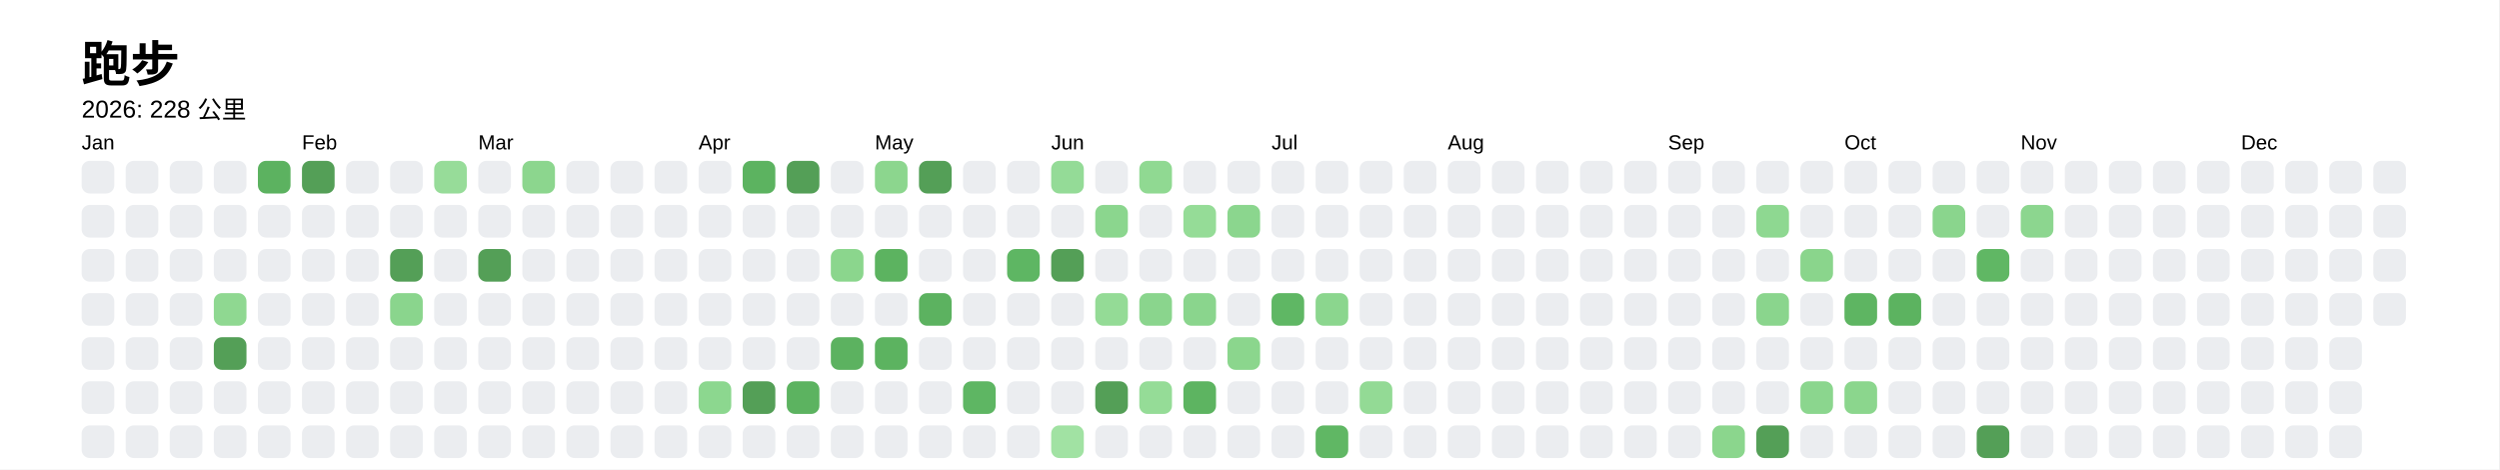
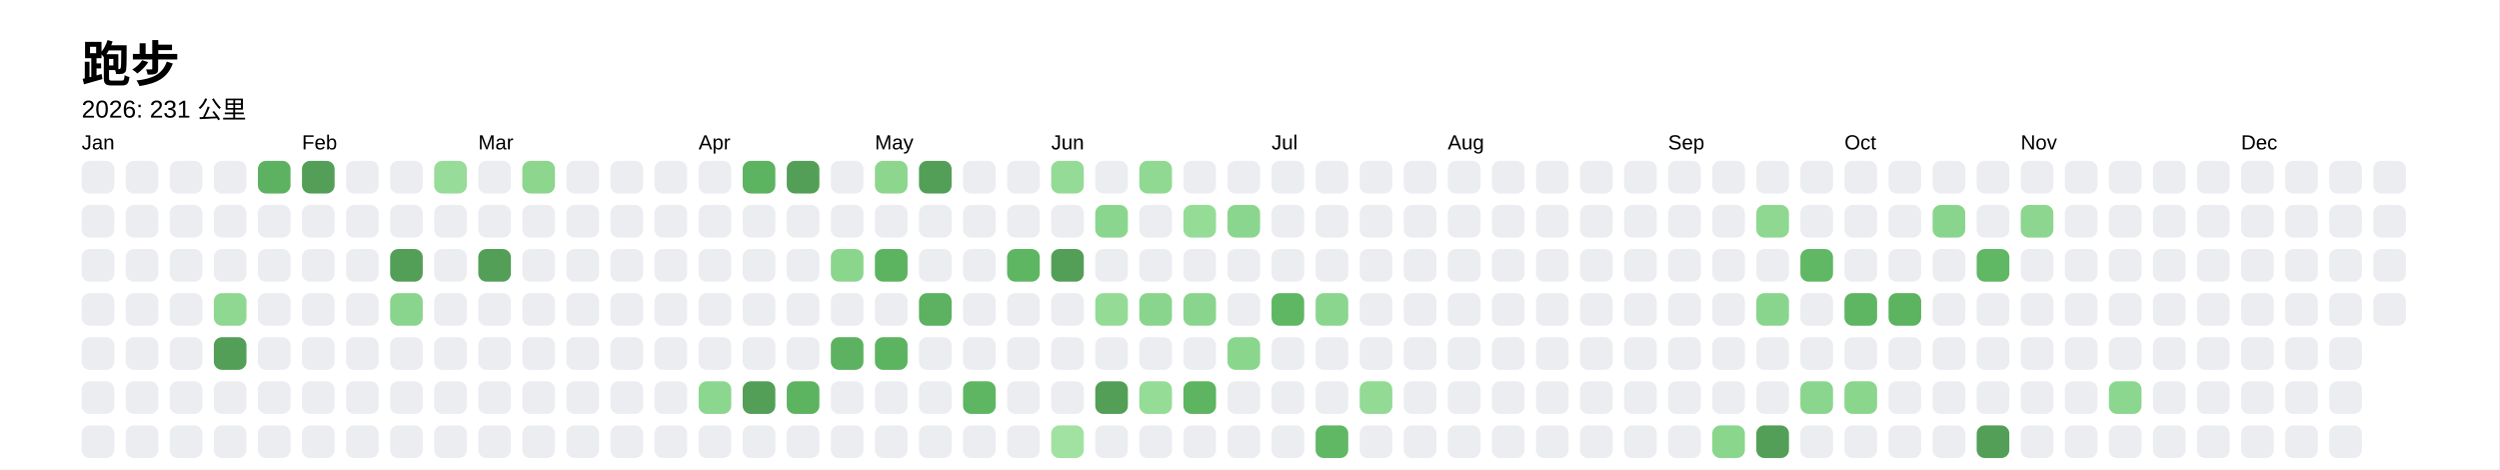
<svg xmlns="http://www.w3.org/2000/svg" baseProfile="full" height="57.5mm" version="1.1" viewBox="0,0,306.2,57.5" width="306.2mm">
  <defs />
  <rect fill="#FFFFFF" height="57.5" width="306.2" x="0" y="0" />
  <text fill="#000000" style="font-size:6px; font-family:Arial; font-weight:bold;" x="10" y="10">跑步</text>
-   <text fill="#000000" style="font-size:3px; font-family:Arial;" x="10" y="14.4">2026: 228 公里</text>
+   <text fill="#000000" style="font-size:3px; font-family:Arial;" x="10" y="14.4">2026: 231 公里</text>
  <text fill="#000000" style="font-size:2.5px; font-family:Arial" x="10" y="18.3">Jan</text>
  <rect fill="#EBEDF0" height="4" rx="1" ry="1" width="4" x="10" y="19.7" />
  <rect fill="#EBEDF0" height="4" rx="1" ry="1" width="4" x="10" y="25.1" />
  <rect fill="#EBEDF0" height="4" rx="1" ry="1" width="4" x="10" y="30.5" />
  <rect fill="#EBEDF0" height="4" rx="1" ry="1" width="4" x="10" y="35.9" />
  <rect fill="#EBEDF0" height="4" rx="1" ry="1" width="4" x="10" y="41.3" />
  <rect fill="#EBEDF0" height="4" rx="1" ry="1" width="4" x="10" y="46.7" />
  <rect fill="#EBEDF0" height="4" rx="1" ry="1" width="4" x="10" y="52.1" />
  <rect fill="#EBEDF0" height="4" rx="1" ry="1" width="4" x="15.4" y="19.7" />
  <rect fill="#EBEDF0" height="4" rx="1" ry="1" width="4" x="15.4" y="25.1" />
  <rect fill="#EBEDF0" height="4" rx="1" ry="1" width="4" x="15.4" y="30.5" />
  <rect fill="#EBEDF0" height="4" rx="1" ry="1" width="4" x="15.4" y="35.9" />
  <rect fill="#EBEDF0" height="4" rx="1" ry="1" width="4" x="15.4" y="41.3" />
  <rect fill="#EBEDF0" height="4" rx="1" ry="1" width="4" x="15.4" y="46.7" />
  <rect fill="#EBEDF0" height="4" rx="1" ry="1" width="4" x="15.4" y="52.1" />
  <rect fill="#EBEDF0" height="4" rx="1" ry="1" width="4" x="20.8" y="19.7" />
  <rect fill="#EBEDF0" height="4" rx="1" ry="1" width="4" x="20.8" y="25.1" />
  <rect fill="#EBEDF0" height="4" rx="1" ry="1" width="4" x="20.8" y="30.5" />
  <rect fill="#EBEDF0" height="4" rx="1" ry="1" width="4" x="20.8" y="35.9" />
  <rect fill="#EBEDF0" height="4" rx="1" ry="1" width="4" x="20.8" y="41.3" />
  <rect fill="#EBEDF0" height="4" rx="1" ry="1" width="4" x="20.8" y="46.7" />
  <rect fill="#EBEDF0" height="4" rx="1" ry="1" width="4" x="20.8" y="52.1" />
  <rect fill="#EBEDF0" height="4" rx="1" ry="1" width="4" x="26.2" y="19.7" />
  <rect fill="#EBEDF0" height="4" rx="1" ry="1" width="4" x="26.2" y="25.1" />
  <rect fill="#EBEDF0" height="4" rx="1" ry="1" width="4" x="26.2" y="30.5" />
  <rect fill="#8fd891" height="4" rx="1" ry="1" width="4" x="26.2" y="35.9" />
  <rect fill="#549F57" height="4" rx="1" ry="1" width="4" x="26.2" y="41.3" />
  <rect fill="#EBEDF0" height="4" rx="1" ry="1" width="4" x="26.2" y="46.7" />
  <rect fill="#EBEDF0" height="4" rx="1" ry="1" width="4" x="26.2" y="52.1" />
  <rect fill="#5cb260" height="4" rx="1" ry="1" width="4" x="31.6" y="19.7" />
  <rect fill="#EBEDF0" height="4" rx="1" ry="1" width="4" x="31.6" y="25.1" />
  <rect fill="#EBEDF0" height="4" rx="1" ry="1" width="4" x="31.6" y="30.5" />
  <rect fill="#EBEDF0" height="4" rx="1" ry="1" width="4" x="31.6" y="35.9" />
  <rect fill="#EBEDF0" height="4" rx="1" ry="1" width="4" x="31.6" y="41.3" />
  <rect fill="#EBEDF0" height="4" rx="1" ry="1" width="4" x="31.6" y="46.7" />
  <rect fill="#EBEDF0" height="4" rx="1" ry="1" width="4" x="31.6" y="52.1" />
  <text fill="#000000" style="font-size:2.5px; font-family:Arial" x="37.0" y="18.3">Feb</text>
  <rect fill="#549F57" height="4" rx="1" ry="1" width="4" x="37.0" y="19.7" />
  <rect fill="#EBEDF0" height="4" rx="1" ry="1" width="4" x="37.0" y="25.1" />
  <rect fill="#EBEDF0" height="4" rx="1" ry="1" width="4" x="37.0" y="30.5" />
  <rect fill="#EBEDF0" height="4" rx="1" ry="1" width="4" x="37.0" y="35.9" />
  <rect fill="#EBEDF0" height="4" rx="1" ry="1" width="4" x="37.0" y="41.3" />
  <rect fill="#EBEDF0" height="4" rx="1" ry="1" width="4" x="37.0" y="46.7" />
  <rect fill="#EBEDF0" height="4" rx="1" ry="1" width="4" x="37.0" y="52.1" />
  <rect fill="#EBEDF0" height="4" rx="1" ry="1" width="4" x="42.4" y="19.7" />
  <rect fill="#EBEDF0" height="4" rx="1" ry="1" width="4" x="42.4" y="25.1" />
  <rect fill="#EBEDF0" height="4" rx="1" ry="1" width="4" x="42.4" y="30.5" />
  <rect fill="#EBEDF0" height="4" rx="1" ry="1" width="4" x="42.4" y="35.9" />
  <rect fill="#EBEDF0" height="4" rx="1" ry="1" width="4" x="42.4" y="41.3" />
  <rect fill="#EBEDF0" height="4" rx="1" ry="1" width="4" x="42.4" y="46.7" />
  <rect fill="#EBEDF0" height="4" rx="1" ry="1" width="4" x="42.4" y="52.1" />
  <rect fill="#EBEDF0" height="4" rx="1" ry="1" width="4" x="47.8" y="19.7" />
  <rect fill="#EBEDF0" height="4" rx="1" ry="1" width="4" x="47.8" y="25.1" />
  <rect fill="#549F57" height="4" rx="1" ry="1" width="4" x="47.8" y="30.5" />
  <rect fill="#8ad58d" height="4" rx="1" ry="1" width="4" x="47.8" y="35.9" />
  <rect fill="#EBEDF0" height="4" rx="1" ry="1" width="4" x="47.8" y="41.3" />
  <rect fill="#EBEDF0" height="4" rx="1" ry="1" width="4" x="47.8" y="46.7" />
  <rect fill="#EBEDF0" height="4" rx="1" ry="1" width="4" x="47.8" y="52.1" />
  <rect fill="#97dc99" height="4" rx="1" ry="1" width="4" x="53.2" y="19.7" />
  <rect fill="#EBEDF0" height="4" rx="1" ry="1" width="4" x="53.2" y="25.1" />
  <rect fill="#EBEDF0" height="4" rx="1" ry="1" width="4" x="53.2" y="30.5" />
  <rect fill="#EBEDF0" height="4" rx="1" ry="1" width="4" x="53.2" y="35.9" />
  <rect fill="#EBEDF0" height="4" rx="1" ry="1" width="4" x="53.2" y="41.3" />
  <rect fill="#EBEDF0" height="4" rx="1" ry="1" width="4" x="53.2" y="46.7" />
  <rect fill="#EBEDF0" height="4" rx="1" ry="1" width="4" x="53.2" y="52.1" />
  <text fill="#000000" style="font-size:2.5px; font-family:Arial" x="58.6" y="18.3">Mar</text>
  <rect fill="#EBEDF0" height="4" rx="1" ry="1" width="4" x="58.6" y="19.7" />
  <rect fill="#EBEDF0" height="4" rx="1" ry="1" width="4" x="58.6" y="25.1" />
  <rect fill="#549F57" height="4" rx="1" ry="1" width="4" x="58.6" y="30.5" />
  <rect fill="#EBEDF0" height="4" rx="1" ry="1" width="4" x="58.6" y="35.9" />
  <rect fill="#EBEDF0" height="4" rx="1" ry="1" width="4" x="58.6" y="41.3" />
  <rect fill="#EBEDF0" height="4" rx="1" ry="1" width="4" x="58.6" y="46.7" />
  <rect fill="#EBEDF0" height="4" rx="1" ry="1" width="4" x="58.6" y="52.1" />
  <rect fill="#8cd68e" height="4" rx="1" ry="1" width="4" x="64" y="19.7" />
  <rect fill="#EBEDF0" height="4" rx="1" ry="1" width="4" x="64" y="25.1" />
  <rect fill="#EBEDF0" height="4" rx="1" ry="1" width="4" x="64" y="30.5" />
  <rect fill="#EBEDF0" height="4" rx="1" ry="1" width="4" x="64" y="35.9" />
  <rect fill="#EBEDF0" height="4" rx="1" ry="1" width="4" x="64" y="41.3" />
  <rect fill="#EBEDF0" height="4" rx="1" ry="1" width="4" x="64" y="46.7" />
  <rect fill="#EBEDF0" height="4" rx="1" ry="1" width="4" x="64" y="52.1" />
  <rect fill="#EBEDF0" height="4" rx="1" ry="1" width="4" x="69.4" y="19.7" />
  <rect fill="#EBEDF0" height="4" rx="1" ry="1" width="4" x="69.4" y="25.1" />
  <rect fill="#EBEDF0" height="4" rx="1" ry="1" width="4" x="69.4" y="30.5" />
  <rect fill="#EBEDF0" height="4" rx="1" ry="1" width="4" x="69.4" y="35.9" />
  <rect fill="#EBEDF0" height="4" rx="1" ry="1" width="4" x="69.4" y="41.3" />
  <rect fill="#EBEDF0" height="4" rx="1" ry="1" width="4" x="69.4" y="46.7" />
  <rect fill="#EBEDF0" height="4" rx="1" ry="1" width="4" x="69.4" y="52.1" />
  <rect fill="#EBEDF0" height="4" rx="1" ry="1" width="4" x="74.8" y="19.7" />
  <rect fill="#EBEDF0" height="4" rx="1" ry="1" width="4" x="74.8" y="25.1" />
  <rect fill="#EBEDF0" height="4" rx="1" ry="1" width="4" x="74.8" y="30.5" />
  <rect fill="#EBEDF0" height="4" rx="1" ry="1" width="4" x="74.8" y="35.9" />
  <rect fill="#EBEDF0" height="4" rx="1" ry="1" width="4" x="74.8" y="41.3" />
  <rect fill="#EBEDF0" height="4" rx="1" ry="1" width="4" x="74.8" y="46.7" />
  <rect fill="#EBEDF0" height="4" rx="1" ry="1" width="4" x="74.8" y="52.1" />
  <rect fill="#EBEDF0" height="4" rx="1" ry="1" width="4" x="80.2" y="19.7" />
  <rect fill="#EBEDF0" height="4" rx="1" ry="1" width="4" x="80.2" y="25.1" />
  <rect fill="#EBEDF0" height="4" rx="1" ry="1" width="4" x="80.2" y="30.5" />
  <rect fill="#EBEDF0" height="4" rx="1" ry="1" width="4" x="80.2" y="35.9" />
  <rect fill="#EBEDF0" height="4" rx="1" ry="1" width="4" x="80.2" y="41.3" />
  <rect fill="#EBEDF0" height="4" rx="1" ry="1" width="4" x="80.2" y="46.7" />
  <rect fill="#EBEDF0" height="4" rx="1" ry="1" width="4" x="80.2" y="52.1" />
  <text fill="#000000" style="font-size:2.5px; font-family:Arial" x="85.6" y="18.3">Apr</text>
  <rect fill="#EBEDF0" height="4" rx="1" ry="1" width="4" x="85.6" y="19.7" />
  <rect fill="#EBEDF0" height="4" rx="1" ry="1" width="4" x="85.6" y="25.1" />
  <rect fill="#EBEDF0" height="4" rx="1" ry="1" width="4" x="85.6" y="30.5" />
  <rect fill="#EBEDF0" height="4" rx="1" ry="1" width="4" x="85.6" y="35.9" />
  <rect fill="#EBEDF0" height="4" rx="1" ry="1" width="4" x="85.6" y="41.3" />
  <rect fill="#8cd78f" height="4" rx="1" ry="1" width="4" x="85.6" y="46.7" />
  <rect fill="#EBEDF0" height="4" rx="1" ry="1" width="4" x="85.6" y="52.1" />
  <rect fill="#5cb360" height="4" rx="1" ry="1" width="4" x="91" y="19.7" />
  <rect fill="#EBEDF0" height="4" rx="1" ry="1" width="4" x="91" y="25.1" />
  <rect fill="#EBEDF0" height="4" rx="1" ry="1" width="4" x="91" y="30.5" />
  <rect fill="#EBEDF0" height="4" rx="1" ry="1" width="4" x="91" y="35.9" />
  <rect fill="#EBEDF0" height="4" rx="1" ry="1" width="4" x="91" y="41.3" />
  <rect fill="#549F57" height="4" rx="1" ry="1" width="4" x="91" y="46.7" />
  <rect fill="#EBEDF0" height="4" rx="1" ry="1" width="4" x="91" y="52.1" />
  <rect fill="#549F57" height="4" rx="1" ry="1" width="4" x="96.4" y="19.7" />
  <rect fill="#EBEDF0" height="4" rx="1" ry="1" width="4" x="96.4" y="25.1" />
  <rect fill="#EBEDF0" height="4" rx="1" ry="1" width="4" x="96.4" y="30.5" />
  <rect fill="#EBEDF0" height="4" rx="1" ry="1" width="4" x="96.4" y="35.9" />
  <rect fill="#EBEDF0" height="4" rx="1" ry="1" width="4" x="96.4" y="41.3" />
  <rect fill="#5cb360" height="4" rx="1" ry="1" width="4" x="96.4" y="46.7" />
  <rect fill="#EBEDF0" height="4" rx="1" ry="1" width="4" x="96.4" y="52.1" />
  <rect fill="#EBEDF0" height="4" rx="1" ry="1" width="4" x="101.8" y="19.7" />
  <rect fill="#EBEDF0" height="4" rx="1" ry="1" width="4" x="101.8" y="25.1" />
  <rect fill="#8bd68d" height="4" rx="1" ry="1" width="4" x="101.8" y="30.5" />
  <rect fill="#EBEDF0" height="4" rx="1" ry="1" width="4" x="101.8" y="35.9" />
  <rect fill="#5cb260" height="4" rx="1" ry="1" width="4" x="101.8" y="41.3" />
  <rect fill="#EBEDF0" height="4" rx="1" ry="1" width="4" x="101.8" y="46.7" />
  <rect fill="#EBEDF0" height="4" rx="1" ry="1" width="4" x="101.8" y="52.1" />
  <text fill="#000000" style="font-size:2.5px; font-family:Arial" x="107.2" y="18.3">May</text>
  <rect fill="#8cd68e" height="4" rx="1" ry="1" width="4" x="107.2" y="19.7" />
  <rect fill="#EBEDF0" height="4" rx="1" ry="1" width="4" x="107.2" y="25.1" />
  <rect fill="#5cb360" height="4" rx="1" ry="1" width="4" x="107.2" y="30.5" />
  <rect fill="#EBEDF0" height="4" rx="1" ry="1" width="4" x="107.2" y="35.9" />
  <rect fill="#5cb360" height="4" rx="1" ry="1" width="4" x="107.2" y="41.3" />
  <rect fill="#EBEDF0" height="4" rx="1" ry="1" width="4" x="107.2" y="46.7" />
  <rect fill="#EBEDF0" height="4" rx="1" ry="1" width="4" x="107.2" y="52.1" />
  <rect fill="#549F57" height="4" rx="1" ry="1" width="4" x="112.6" y="19.7" />
  <rect fill="#EBEDF0" height="4" rx="1" ry="1" width="4" x="112.6" y="25.1" />
  <rect fill="#EBEDF0" height="4" rx="1" ry="1" width="4" x="112.6" y="30.5" />
  <rect fill="#5cb260" height="4" rx="1" ry="1" width="4" x="112.6" y="35.9" />
  <rect fill="#EBEDF0" height="4" rx="1" ry="1" width="4" x="112.6" y="41.3" />
  <rect fill="#EBEDF0" height="4" rx="1" ry="1" width="4" x="112.6" y="46.7" />
  <rect fill="#EBEDF0" height="4" rx="1" ry="1" width="4" x="112.6" y="52.1" />
  <rect fill="#EBEDF0" height="4" rx="1" ry="1" width="4" x="118" y="19.7" />
  <rect fill="#EBEDF0" height="4" rx="1" ry="1" width="4" x="118" y="25.1" />
  <rect fill="#EBEDF0" height="4" rx="1" ry="1" width="4" x="118" y="30.5" />
  <rect fill="#EBEDF0" height="4" rx="1" ry="1" width="4" x="118" y="35.9" />
  <rect fill="#EBEDF0" height="4" rx="1" ry="1" width="4" x="118" y="41.3" />
  <rect fill="#5eb663" height="4" rx="1" ry="1" width="4" x="118" y="46.7" />
  <rect fill="#EBEDF0" height="4" rx="1" ry="1" width="4" x="118" y="52.1" />
  <rect fill="#EBEDF0" height="4" rx="1" ry="1" width="4" x="123.4" y="19.7" />
  <rect fill="#EBEDF0" height="4" rx="1" ry="1" width="4" x="123.4" y="25.1" />
  <rect fill="#5eb663" height="4" rx="1" ry="1" width="4" x="123.4" y="30.5" />
  <rect fill="#EBEDF0" height="4" rx="1" ry="1" width="4" x="123.4" y="35.9" />
  <rect fill="#EBEDF0" height="4" rx="1" ry="1" width="4" x="123.4" y="41.3" />
  <rect fill="#EBEDF0" height="4" rx="1" ry="1" width="4" x="123.4" y="46.7" />
  <rect fill="#EBEDF0" height="4" rx="1" ry="1" width="4" x="123.4" y="52.1" />
  <text fill="#000000" style="font-size:2.5px; font-family:Arial" x="128.8" y="18.3">Jun</text>
  <rect fill="#94db97" height="4" rx="1" ry="1" width="4" x="128.8" y="19.7" />
  <rect fill="#EBEDF0" height="4" rx="1" ry="1" width="4" x="128.8" y="25.1" />
  <rect fill="#549F57" height="4" rx="1" ry="1" width="4" x="128.8" y="30.5" />
  <rect fill="#EBEDF0" height="4" rx="1" ry="1" width="4" x="128.8" y="35.9" />
  <rect fill="#EBEDF0" height="4" rx="1" ry="1" width="4" x="128.8" y="41.3" />
  <rect fill="#EBEDF0" height="4" rx="1" ry="1" width="4" x="128.8" y="46.7" />
  <rect fill="#a1e2a3" height="4" rx="1" ry="1" width="4" x="128.8" y="52.1" />
  <rect fill="#EBEDF0" height="4" rx="1" ry="1" width="4" x="134.2" y="19.7" />
  <rect fill="#8bd68e" height="4" rx="1" ry="1" width="4" x="134.2" y="25.1" />
  <rect fill="#EBEDF0" height="4" rx="1" ry="1" width="4" x="134.2" y="30.5" />
  <rect fill="#94db96" height="4" rx="1" ry="1" width="4" x="134.2" y="35.9" />
  <rect fill="#EBEDF0" height="4" rx="1" ry="1" width="4" x="134.2" y="41.3" />
  <rect fill="#549F57" height="4" rx="1" ry="1" width="4" x="134.2" y="46.7" />
  <rect fill="#EBEDF0" height="4" rx="1" ry="1" width="4" x="134.2" y="52.1" />
  <rect fill="#90d992" height="4" rx="1" ry="1" width="4" x="139.6" y="19.7" />
  <rect fill="#EBEDF0" height="4" rx="1" ry="1" width="4" x="139.6" y="25.1" />
  <rect fill="#EBEDF0" height="4" rx="1" ry="1" width="4" x="139.6" y="30.5" />
  <rect fill="#8ad58d" height="4" rx="1" ry="1" width="4" x="139.6" y="35.9" />
  <rect fill="#EBEDF0" height="4" rx="1" ry="1" width="4" x="139.6" y="41.3" />
  <rect fill="#95dc97" height="4" rx="1" ry="1" width="4" x="139.6" y="46.7" />
  <rect fill="#EBEDF0" height="4" rx="1" ry="1" width="4" x="139.6" y="52.1" />
  <rect fill="#EBEDF0" height="4" rx="1" ry="1" width="4" x="145" y="19.7" />
  <rect fill="#95dc97" height="4" rx="1" ry="1" width="4" x="145" y="25.1" />
  <rect fill="#EBEDF0" height="4" rx="1" ry="1" width="4" x="145" y="30.5" />
  <rect fill="#8ad58d" height="4" rx="1" ry="1" width="4" x="145" y="35.9" />
  <rect fill="#EBEDF0" height="4" rx="1" ry="1" width="4" x="145" y="41.3" />
  <rect fill="#5db461" height="4" rx="1" ry="1" width="4" x="145" y="46.7" />
  <rect fill="#EBEDF0" height="4" rx="1" ry="1" width="4" x="145" y="52.1" />
  <rect fill="#EBEDF0" height="4" rx="1" ry="1" width="4" x="150.4" y="19.7" />
  <rect fill="#8bd68e" height="4" rx="1" ry="1" width="4" x="150.4" y="25.1" />
  <rect fill="#EBEDF0" height="4" rx="1" ry="1" width="4" x="150.4" y="30.5" />
  <rect fill="#EBEDF0" height="4" rx="1" ry="1" width="4" x="150.4" y="35.9" />
  <rect fill="#8bd68d" height="4" rx="1" ry="1" width="4" x="150.4" y="41.3" />
  <rect fill="#EBEDF0" height="4" rx="1" ry="1" width="4" x="150.4" y="46.7" />
  <rect fill="#EBEDF0" height="4" rx="1" ry="1" width="4" x="150.4" y="52.1" />
  <text fill="#000000" style="font-size:2.5px; font-family:Arial" x="155.8" y="18.3">Jul</text>
  <rect fill="#EBEDF0" height="4" rx="1" ry="1" width="4" x="155.8" y="19.7" />
  <rect fill="#EBEDF0" height="4" rx="1" ry="1" width="4" x="155.8" y="25.1" />
  <rect fill="#EBEDF0" height="4" rx="1" ry="1" width="4" x="155.8" y="30.5" />
  <rect fill="#5fb764" height="4" rx="1" ry="1" width="4" x="155.8" y="35.9" />
  <rect fill="#EBEDF0" height="4" rx="1" ry="1" width="4" x="155.8" y="41.3" />
  <rect fill="#EBEDF0" height="4" rx="1" ry="1" width="4" x="155.8" y="46.7" />
  <rect fill="#EBEDF0" height="4" rx="1" ry="1" width="4" x="155.8" y="52.1" />
  <rect fill="#EBEDF0" height="4" rx="1" ry="1" width="4" x="161.2" y="19.7" />
  <rect fill="#EBEDF0" height="4" rx="1" ry="1" width="4" x="161.2" y="25.1" />
  <rect fill="#EBEDF0" height="4" rx="1" ry="1" width="4" x="161.2" y="30.5" />
  <rect fill="#8bd68e" height="4" rx="1" ry="1" width="4" x="161.2" y="35.9" />
  <rect fill="#EBEDF0" height="4" rx="1" ry="1" width="4" x="161.2" y="41.3" />
  <rect fill="#EBEDF0" height="4" rx="1" ry="1" width="4" x="161.2" y="46.7" />
  <rect fill="#60b764" height="4" rx="1" ry="1" width="4" x="161.2" y="52.1" />
  <rect fill="#EBEDF0" height="4" rx="1" ry="1" width="4" x="166.6" y="19.7" />
  <rect fill="#EBEDF0" height="4" rx="1" ry="1" width="4" x="166.6" y="25.1" />
  <rect fill="#EBEDF0" height="4" rx="1" ry="1" width="4" x="166.6" y="30.5" />
  <rect fill="#EBEDF0" height="4" rx="1" ry="1" width="4" x="166.6" y="35.9" />
  <rect fill="#EBEDF0" height="4" rx="1" ry="1" width="4" x="166.6" y="41.3" />
  <rect fill="#93da95" height="4" rx="1" ry="1" width="4" x="166.6" y="46.7" />
  <rect fill="#EBEDF0" height="4" rx="1" ry="1" width="4" x="166.6" y="52.1" />
  <rect fill="#EBEDF0" height="4" rx="1" ry="1" width="4" x="172" y="19.7" />
  <rect fill="#EBEDF0" height="4" rx="1" ry="1" width="4" x="172" y="25.1" />
  <rect fill="#EBEDF0" height="4" rx="1" ry="1" width="4" x="172" y="30.5" />
  <rect fill="#EBEDF0" height="4" rx="1" ry="1" width="4" x="172" y="35.9" />
  <rect fill="#EBEDF0" height="4" rx="1" ry="1" width="4" x="172" y="41.3" />
  <rect fill="#EBEDF0" height="4" rx="1" ry="1" width="4" x="172" y="46.7" />
  <rect fill="#EBEDF0" height="4" rx="1" ry="1" width="4" x="172" y="52.1" />
  <text fill="#000000" style="font-size:2.5px; font-family:Arial" x="177.4" y="18.3">Aug</text>
  <rect fill="#EBEDF0" height="4" rx="1" ry="1" width="4" x="177.4" y="19.7" />
  <rect fill="#EBEDF0" height="4" rx="1" ry="1" width="4" x="177.4" y="25.1" />
  <rect fill="#EBEDF0" height="4" rx="1" ry="1" width="4" x="177.4" y="30.5" />
  <rect fill="#EBEDF0" height="4" rx="1" ry="1" width="4" x="177.4" y="35.9" />
  <rect fill="#EBEDF0" height="4" rx="1" ry="1" width="4" x="177.4" y="41.3" />
  <rect fill="#EBEDF0" height="4" rx="1" ry="1" width="4" x="177.4" y="46.7" />
  <rect fill="#EBEDF0" height="4" rx="1" ry="1" width="4" x="177.4" y="52.1" />
  <rect fill="#EBEDF0" height="4" rx="1" ry="1" width="4" x="182.8" y="19.7" />
  <rect fill="#EBEDF0" height="4" rx="1" ry="1" width="4" x="182.8" y="25.1" />
  <rect fill="#EBEDF0" height="4" rx="1" ry="1" width="4" x="182.8" y="30.5" />
  <rect fill="#EBEDF0" height="4" rx="1" ry="1" width="4" x="182.8" y="35.9" />
  <rect fill="#EBEDF0" height="4" rx="1" ry="1" width="4" x="182.8" y="41.3" />
  <rect fill="#EBEDF0" height="4" rx="1" ry="1" width="4" x="182.8" y="46.7" />
  <rect fill="#EBEDF0" height="4" rx="1" ry="1" width="4" x="182.8" y="52.1" />
  <rect fill="#EBEDF0" height="4" rx="1" ry="1" width="4" x="188.2" y="19.7" />
  <rect fill="#EBEDF0" height="4" rx="1" ry="1" width="4" x="188.2" y="25.1" />
  <rect fill="#EBEDF0" height="4" rx="1" ry="1" width="4" x="188.2" y="30.5" />
  <rect fill="#EBEDF0" height="4" rx="1" ry="1" width="4" x="188.2" y="35.9" />
  <rect fill="#EBEDF0" height="4" rx="1" ry="1" width="4" x="188.2" y="41.3" />
  <rect fill="#EBEDF0" height="4" rx="1" ry="1" width="4" x="188.2" y="46.7" />
  <rect fill="#EBEDF0" height="4" rx="1" ry="1" width="4" x="188.2" y="52.1" />
  <rect fill="#EBEDF0" height="4" rx="1" ry="1" width="4" x="193.6" y="19.7" />
  <rect fill="#EBEDF0" height="4" rx="1" ry="1" width="4" x="193.6" y="25.1" />
  <rect fill="#EBEDF0" height="4" rx="1" ry="1" width="4" x="193.6" y="30.5" />
  <rect fill="#EBEDF0" height="4" rx="1" ry="1" width="4" x="193.6" y="35.9" />
  <rect fill="#EBEDF0" height="4" rx="1" ry="1" width="4" x="193.6" y="41.3" />
  <rect fill="#EBEDF0" height="4" rx="1" ry="1" width="4" x="193.6" y="46.7" />
  <rect fill="#EBEDF0" height="4" rx="1" ry="1" width="4" x="193.6" y="52.1" />
  <rect fill="#EBEDF0" height="4" rx="1" ry="1" width="4" x="199" y="19.7" />
  <rect fill="#EBEDF0" height="4" rx="1" ry="1" width="4" x="199" y="25.1" />
  <rect fill="#EBEDF0" height="4" rx="1" ry="1" width="4" x="199" y="30.5" />
  <rect fill="#EBEDF0" height="4" rx="1" ry="1" width="4" x="199" y="35.9" />
  <rect fill="#EBEDF0" height="4" rx="1" ry="1" width="4" x="199" y="41.3" />
  <rect fill="#EBEDF0" height="4" rx="1" ry="1" width="4" x="199" y="46.7" />
  <rect fill="#EBEDF0" height="4" rx="1" ry="1" width="4" x="199" y="52.1" />
  <text fill="#000000" style="font-size:2.5px; font-family:Arial" x="204.4" y="18.3">Sep</text>
  <rect fill="#EBEDF0" height="4" rx="1" ry="1" width="4" x="204.4" y="19.7" />
  <rect fill="#EBEDF0" height="4" rx="1" ry="1" width="4" x="204.4" y="25.1" />
  <rect fill="#EBEDF0" height="4" rx="1" ry="1" width="4" x="204.4" y="30.5" />
  <rect fill="#EBEDF0" height="4" rx="1" ry="1" width="4" x="204.4" y="35.9" />
  <rect fill="#EBEDF0" height="4" rx="1" ry="1" width="4" x="204.4" y="41.3" />
  <rect fill="#EBEDF0" height="4" rx="1" ry="1" width="4" x="204.4" y="46.7" />
  <rect fill="#EBEDF0" height="4" rx="1" ry="1" width="4" x="204.4" y="52.1" />
  <rect fill="#EBEDF0" height="4" rx="1" ry="1" width="4" x="209.8" y="19.7" />
  <rect fill="#EBEDF0" height="4" rx="1" ry="1" width="4" x="209.8" y="25.1" />
  <rect fill="#EBEDF0" height="4" rx="1" ry="1" width="4" x="209.8" y="30.5" />
  <rect fill="#EBEDF0" height="4" rx="1" ry="1" width="4" x="209.8" y="35.9" />
  <rect fill="#EBEDF0" height="4" rx="1" ry="1" width="4" x="209.8" y="41.3" />
  <rect fill="#EBEDF0" height="4" rx="1" ry="1" width="4" x="209.8" y="46.7" />
  <rect fill="#8bd68d" height="4" rx="1" ry="1" width="4" x="209.8" y="52.1" />
  <rect fill="#EBEDF0" height="4" rx="1" ry="1" width="4" x="215.2" y="19.7" />
  <rect fill="#8ed891" height="4" rx="1" ry="1" width="4" x="215.2" y="25.1" />
  <rect fill="#EBEDF0" height="4" rx="1" ry="1" width="4" x="215.2" y="30.5" />
  <rect fill="#8ad58d" height="4" rx="1" ry="1" width="4" x="215.2" y="35.9" />
  <rect fill="#EBEDF0" height="4" rx="1" ry="1" width="4" x="215.2" y="41.3" />
  <rect fill="#EBEDF0" height="4" rx="1" ry="1" width="4" x="215.2" y="46.7" />
  <rect fill="#549F57" height="4" rx="1" ry="1" width="4" x="215.2" y="52.1" />
  <rect fill="#EBEDF0" height="4" rx="1" ry="1" width="4" x="220.6" y="19.7" />
  <rect fill="#EBEDF0" height="4" rx="1" ry="1" width="4" x="220.6" y="25.1" />
-   <rect fill="#8ad58c" height="4" rx="1" ry="1" width="4" x="220.6" y="30.5" />
+   <rect fill="#60b865" height="4" rx="1" ry="1" width="4" x="220.6" y="30.5" />
  <rect fill="#EBEDF0" height="4" rx="1" ry="1" width="4" x="220.6" y="35.9" />
  <rect fill="#EBEDF0" height="4" rx="1" ry="1" width="4" x="220.6" y="41.3" />
  <rect fill="#8bd68e" height="4" rx="1" ry="1" width="4" x="220.6" y="46.7" />
  <rect fill="#EBEDF0" height="4" rx="1" ry="1" width="4" x="220.6" y="52.1" />
  <text fill="#000000" style="font-size:2.5px; font-family:Arial" x="226" y="18.3">Oct</text>
  <rect fill="#EBEDF0" height="4" rx="1" ry="1" width="4" x="226" y="19.7" />
  <rect fill="#EBEDF0" height="4" rx="1" ry="1" width="4" x="226" y="25.1" />
  <rect fill="#EBEDF0" height="4" rx="1" ry="1" width="4" x="226" y="30.5" />
  <rect fill="#5eb562" height="4" rx="1" ry="1" width="4" x="226" y="35.9" />
  <rect fill="#EBEDF0" height="4" rx="1" ry="1" width="4" x="226" y="41.3" />
  <rect fill="#8bd68d" height="4" rx="1" ry="1" width="4" x="226" y="46.7" />
  <rect fill="#EBEDF0" height="4" rx="1" ry="1" width="4" x="226" y="52.1" />
  <rect fill="#EBEDF0" height="4" rx="1" ry="1" width="4" x="231.4" y="19.7" />
  <rect fill="#EBEDF0" height="4" rx="1" ry="1" width="4" x="231.4" y="25.1" />
  <rect fill="#EBEDF0" height="4" rx="1" ry="1" width="4" x="231.4" y="30.5" />
  <rect fill="#5cb360" height="4" rx="1" ry="1" width="4" x="231.4" y="35.9" />
  <rect fill="#EBEDF0" height="4" rx="1" ry="1" width="4" x="231.4" y="41.3" />
  <rect fill="#EBEDF0" height="4" rx="1" ry="1" width="4" x="231.4" y="46.7" />
  <rect fill="#EBEDF0" height="4" rx="1" ry="1" width="4" x="231.4" y="52.1" />
  <rect fill="#EBEDF0" height="4" rx="1" ry="1" width="4" x="236.8" y="19.7" />
  <rect fill="#8ad58d" height="4" rx="1" ry="1" width="4" x="236.8" y="25.1" />
  <rect fill="#EBEDF0" height="4" rx="1" ry="1" width="4" x="236.8" y="30.5" />
  <rect fill="#EBEDF0" height="4" rx="1" ry="1" width="4" x="236.8" y="35.9" />
  <rect fill="#EBEDF0" height="4" rx="1" ry="1" width="4" x="236.8" y="41.3" />
  <rect fill="#EBEDF0" height="4" rx="1" ry="1" width="4" x="236.8" y="46.7" />
  <rect fill="#EBEDF0" height="4" rx="1" ry="1" width="4" x="236.8" y="52.1" />
  <rect fill="#EBEDF0" height="4" rx="1" ry="1" width="4" x="242.2" y="19.7" />
  <rect fill="#EBEDF0" height="4" rx="1" ry="1" width="4" x="242.2" y="25.1" />
  <rect fill="#60b764" height="4" rx="1" ry="1" width="4" x="242.2" y="30.5" />
  <rect fill="#EBEDF0" height="4" rx="1" ry="1" width="4" x="242.2" y="35.9" />
  <rect fill="#EBEDF0" height="4" rx="1" ry="1" width="4" x="242.2" y="41.3" />
  <rect fill="#EBEDF0" height="4" rx="1" ry="1" width="4" x="242.2" y="46.7" />
  <rect fill="#549F57" height="4" rx="1" ry="1" width="4" x="242.2" y="52.1" />
  <text fill="#000000" style="font-size:2.5px; font-family:Arial" x="247.6" y="18.3">Nov</text>
  <rect fill="#EBEDF0" height="4" rx="1" ry="1" width="4" x="247.6" y="19.7" />
  <rect fill="#8cd68f" height="4" rx="1" ry="1" width="4" x="247.6" y="25.1" />
  <rect fill="#EBEDF0" height="4" rx="1" ry="1" width="4" x="247.6" y="30.5" />
  <rect fill="#EBEDF0" height="4" rx="1" ry="1" width="4" x="247.6" y="35.9" />
  <rect fill="#EBEDF0" height="4" rx="1" ry="1" width="4" x="247.6" y="41.3" />
  <rect fill="#EBEDF0" height="4" rx="1" ry="1" width="4" x="247.6" y="46.7" />
  <rect fill="#EBEDF0" height="4" rx="1" ry="1" width="4" x="247.6" y="52.1" />
  <rect fill="#EBEDF0" height="4" rx="1" ry="1" width="4" x="253" y="19.7" />
  <rect fill="#EBEDF0" height="4" rx="1" ry="1" width="4" x="253" y="25.1" />
  <rect fill="#EBEDF0" height="4" rx="1" ry="1" width="4" x="253" y="30.5" />
  <rect fill="#EBEDF0" height="4" rx="1" ry="1" width="4" x="253" y="35.9" />
  <rect fill="#EBEDF0" height="4" rx="1" ry="1" width="4" x="253" y="41.3" />
  <rect fill="#EBEDF0" height="4" rx="1" ry="1" width="4" x="253" y="46.7" />
  <rect fill="#EBEDF0" height="4" rx="1" ry="1" width="4" x="253" y="52.1" />
  <rect fill="#EBEDF0" height="4" rx="1" ry="1" width="4" x="258.4" y="19.7" />
  <rect fill="#EBEDF0" height="4" rx="1" ry="1" width="4" x="258.4" y="25.1" />
  <rect fill="#EBEDF0" height="4" rx="1" ry="1" width="4" x="258.4" y="30.5" />
  <rect fill="#EBEDF0" height="4" rx="1" ry="1" width="4" x="258.4" y="35.9" />
  <rect fill="#EBEDF0" height="4" rx="1" ry="1" width="4" x="258.4" y="41.3" />
-   <rect fill="#EBEDF0" height="4" rx="1" ry="1" width="4" x="258.4" y="46.7" />
+   <rect fill="#8cd78f" height="4" rx="1" ry="1" width="4" x="258.4" y="46.7" />
  <rect fill="#EBEDF0" height="4" rx="1" ry="1" width="4" x="258.4" y="52.1" />
  <rect fill="#EBEDF0" height="4" rx="1" ry="1" width="4" x="263.8" y="19.7" />
  <rect fill="#EBEDF0" height="4" rx="1" ry="1" width="4" x="263.8" y="25.1" />
  <rect fill="#EBEDF0" height="4" rx="1" ry="1" width="4" x="263.8" y="30.5" />
  <rect fill="#EBEDF0" height="4" rx="1" ry="1" width="4" x="263.8" y="35.9" />
  <rect fill="#EBEDF0" height="4" rx="1" ry="1" width="4" x="263.8" y="41.3" />
  <rect fill="#EBEDF0" height="4" rx="1" ry="1" width="4" x="263.8" y="46.7" />
  <rect fill="#EBEDF0" height="4" rx="1" ry="1" width="4" x="263.8" y="52.1" />
  <rect fill="#EBEDF0" height="4" rx="1" ry="1" width="4" x="269.2" y="19.7" />
  <rect fill="#EBEDF0" height="4" rx="1" ry="1" width="4" x="269.2" y="25.1" />
  <rect fill="#EBEDF0" height="4" rx="1" ry="1" width="4" x="269.2" y="30.5" />
  <rect fill="#EBEDF0" height="4" rx="1" ry="1" width="4" x="269.2" y="35.9" />
  <rect fill="#EBEDF0" height="4" rx="1" ry="1" width="4" x="269.2" y="41.3" />
  <rect fill="#EBEDF0" height="4" rx="1" ry="1" width="4" x="269.2" y="46.7" />
  <rect fill="#EBEDF0" height="4" rx="1" ry="1" width="4" x="269.2" y="52.1" />
  <text fill="#000000" style="font-size:2.5px; font-family:Arial" x="274.6" y="18.3">Dec</text>
  <rect fill="#EBEDF0" height="4" rx="1" ry="1" width="4" x="274.6" y="19.7" />
  <rect fill="#EBEDF0" height="4" rx="1" ry="1" width="4" x="274.6" y="25.1" />
  <rect fill="#EBEDF0" height="4" rx="1" ry="1" width="4" x="274.6" y="30.5" />
  <rect fill="#EBEDF0" height="4" rx="1" ry="1" width="4" x="274.6" y="35.9" />
  <rect fill="#EBEDF0" height="4" rx="1" ry="1" width="4" x="274.6" y="41.3" />
  <rect fill="#EBEDF0" height="4" rx="1" ry="1" width="4" x="274.6" y="46.7" />
  <rect fill="#EBEDF0" height="4" rx="1" ry="1" width="4" x="274.6" y="52.1" />
  <rect fill="#EBEDF0" height="4" rx="1" ry="1" width="4" x="280" y="19.7" />
  <rect fill="#EBEDF0" height="4" rx="1" ry="1" width="4" x="280" y="25.1" />
  <rect fill="#EBEDF0" height="4" rx="1" ry="1" width="4" x="280" y="30.5" />
  <rect fill="#EBEDF0" height="4" rx="1" ry="1" width="4" x="280" y="35.9" />
  <rect fill="#EBEDF0" height="4" rx="1" ry="1" width="4" x="280" y="41.3" />
  <rect fill="#EBEDF0" height="4" rx="1" ry="1" width="4" x="280" y="46.7" />
  <rect fill="#EBEDF0" height="4" rx="1" ry="1" width="4" x="280" y="52.1" />
  <rect fill="#EBEDF0" height="4" rx="1" ry="1" width="4" x="285.4" y="19.7" />
  <rect fill="#EBEDF0" height="4" rx="1" ry="1" width="4" x="285.4" y="25.1" />
  <rect fill="#EBEDF0" height="4" rx="1" ry="1" width="4" x="285.4" y="30.5" />
  <rect fill="#EBEDF0" height="4" rx="1" ry="1" width="4" x="285.4" y="35.9" />
  <rect fill="#EBEDF0" height="4" rx="1" ry="1" width="4" x="285.4" y="41.3" />
  <rect fill="#EBEDF0" height="4" rx="1" ry="1" width="4" x="285.4" y="46.7" />
  <rect fill="#EBEDF0" height="4" rx="1" ry="1" width="4" x="285.4" y="52.1" />
  <rect fill="#EBEDF0" height="4" rx="1" ry="1" width="4" x="290.8" y="19.7" />
  <rect fill="#EBEDF0" height="4" rx="1" ry="1" width="4" x="290.8" y="25.1" />
  <rect fill="#EBEDF0" height="4" rx="1" ry="1" width="4" x="290.8" y="30.5" />
  <rect fill="#EBEDF0" height="4" rx="1" ry="1" width="4" x="290.8" y="35.9" />
</svg>
